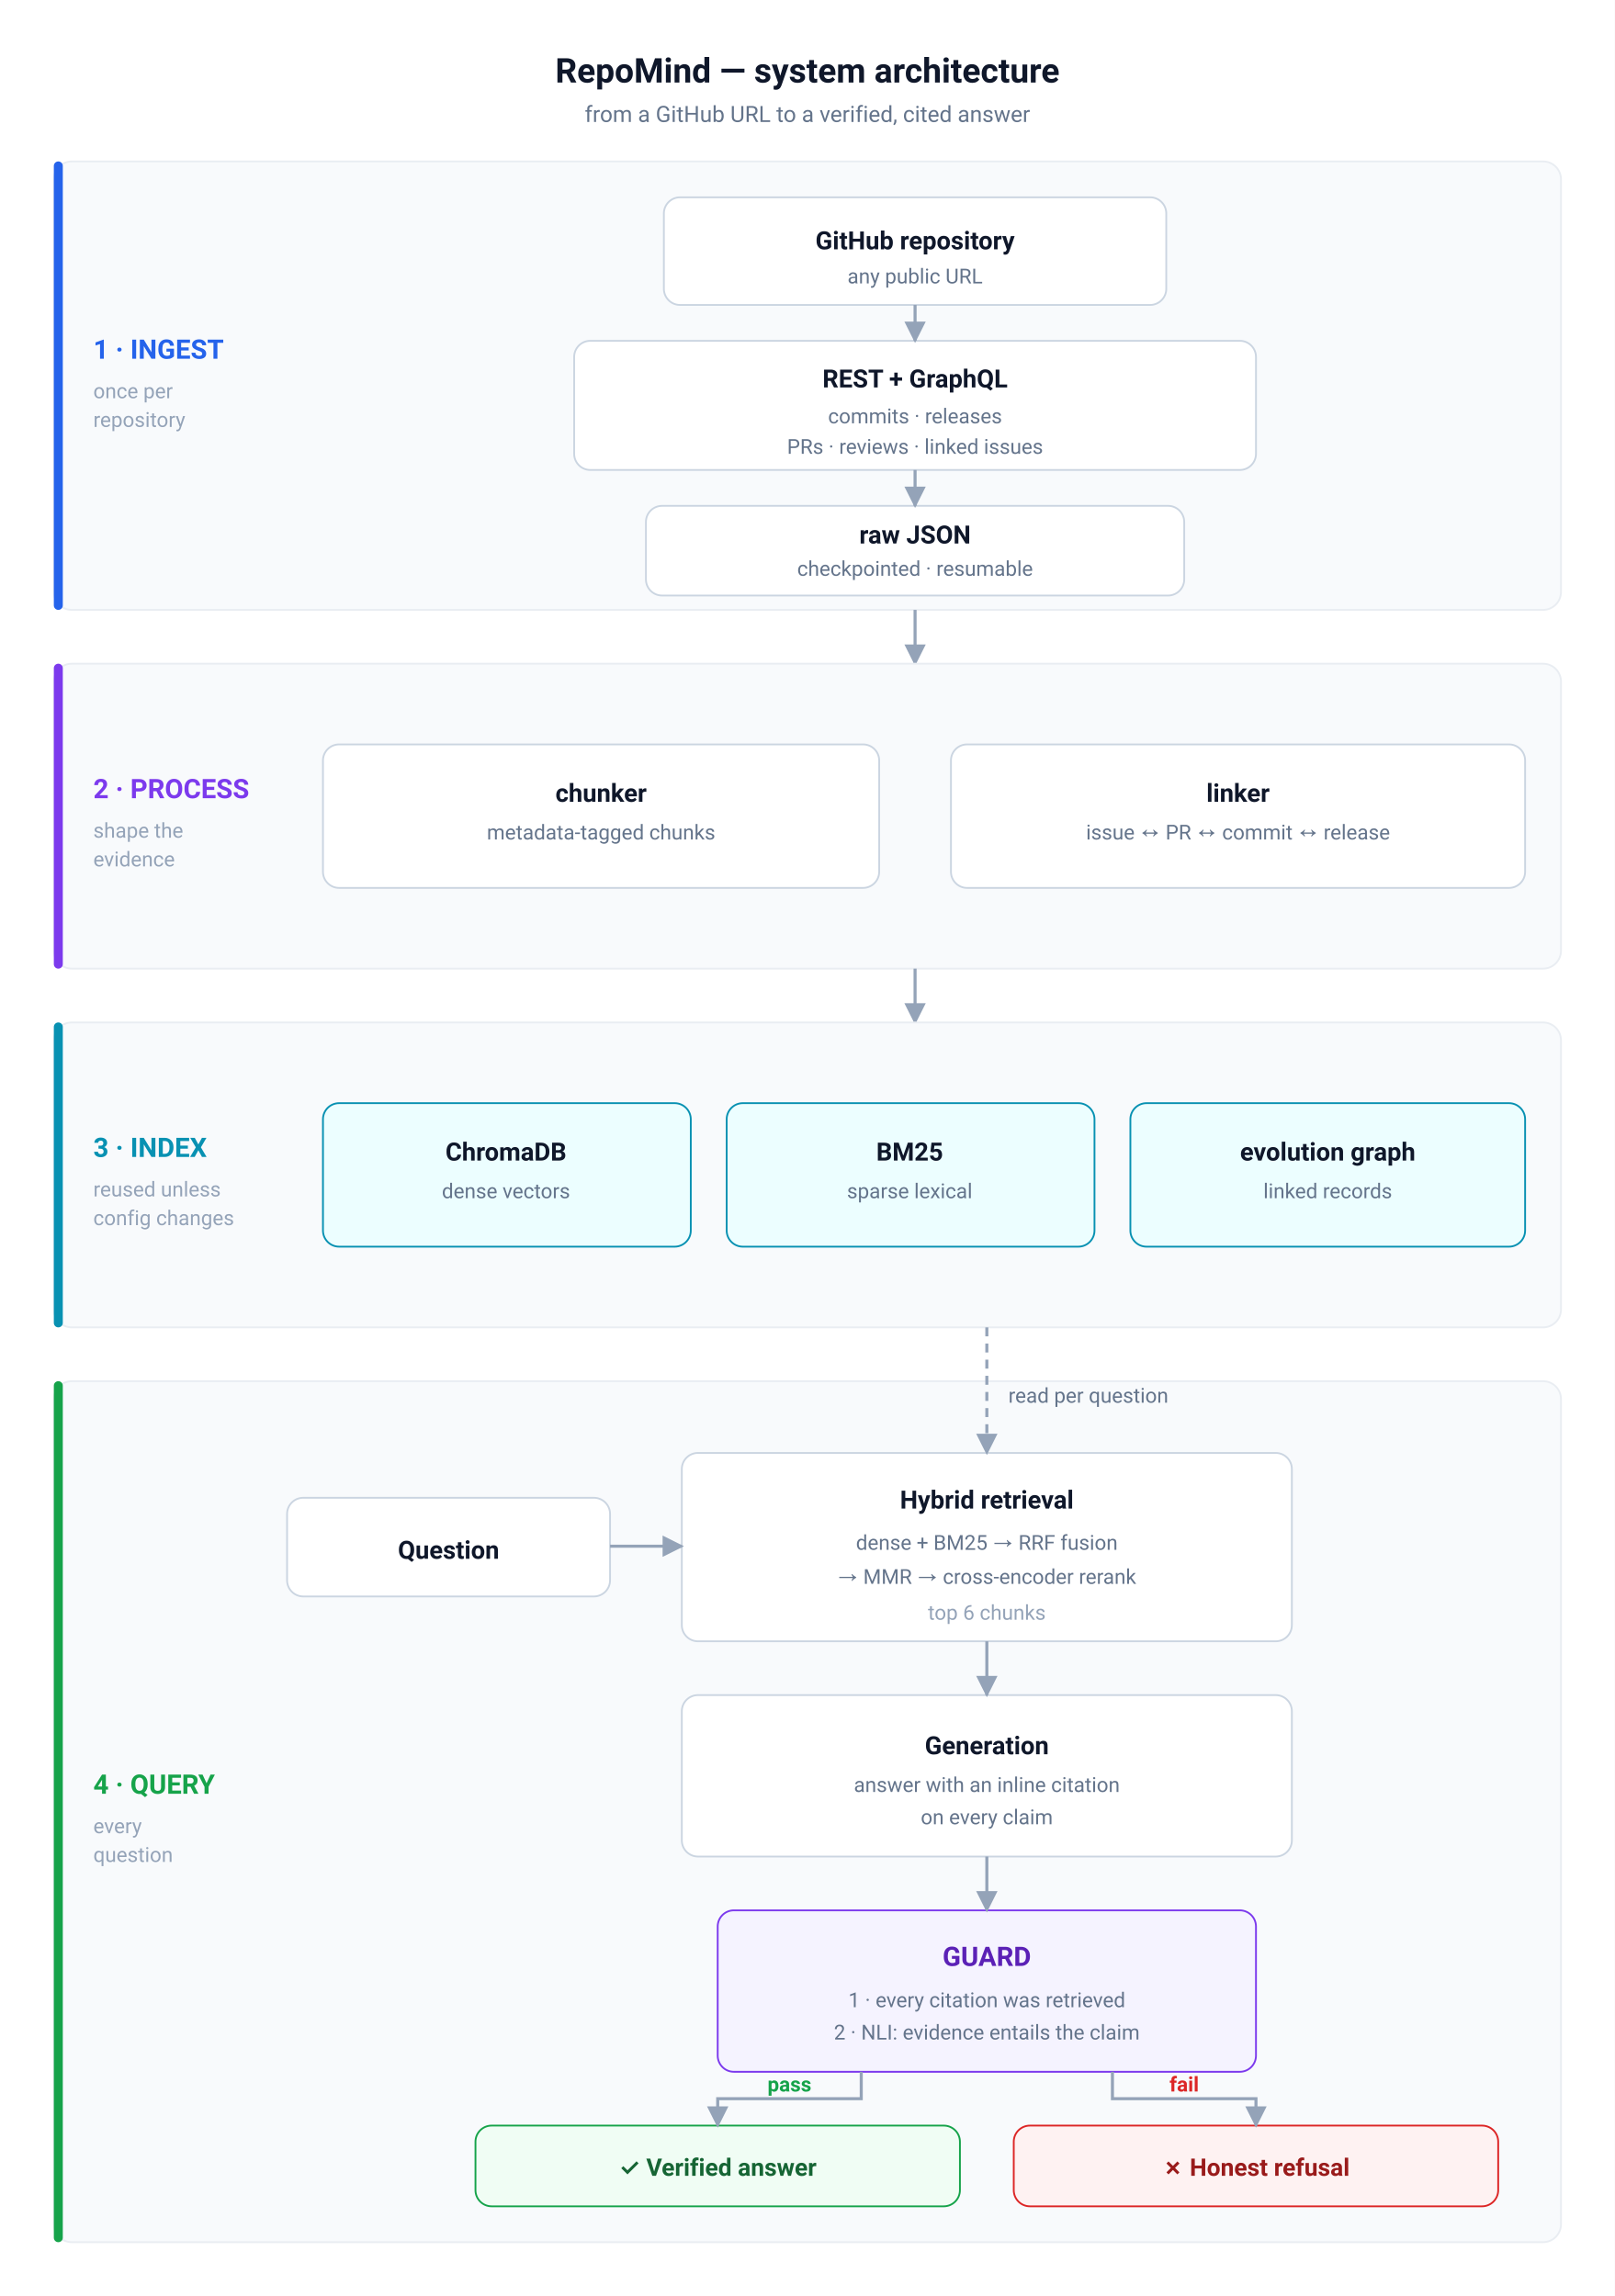
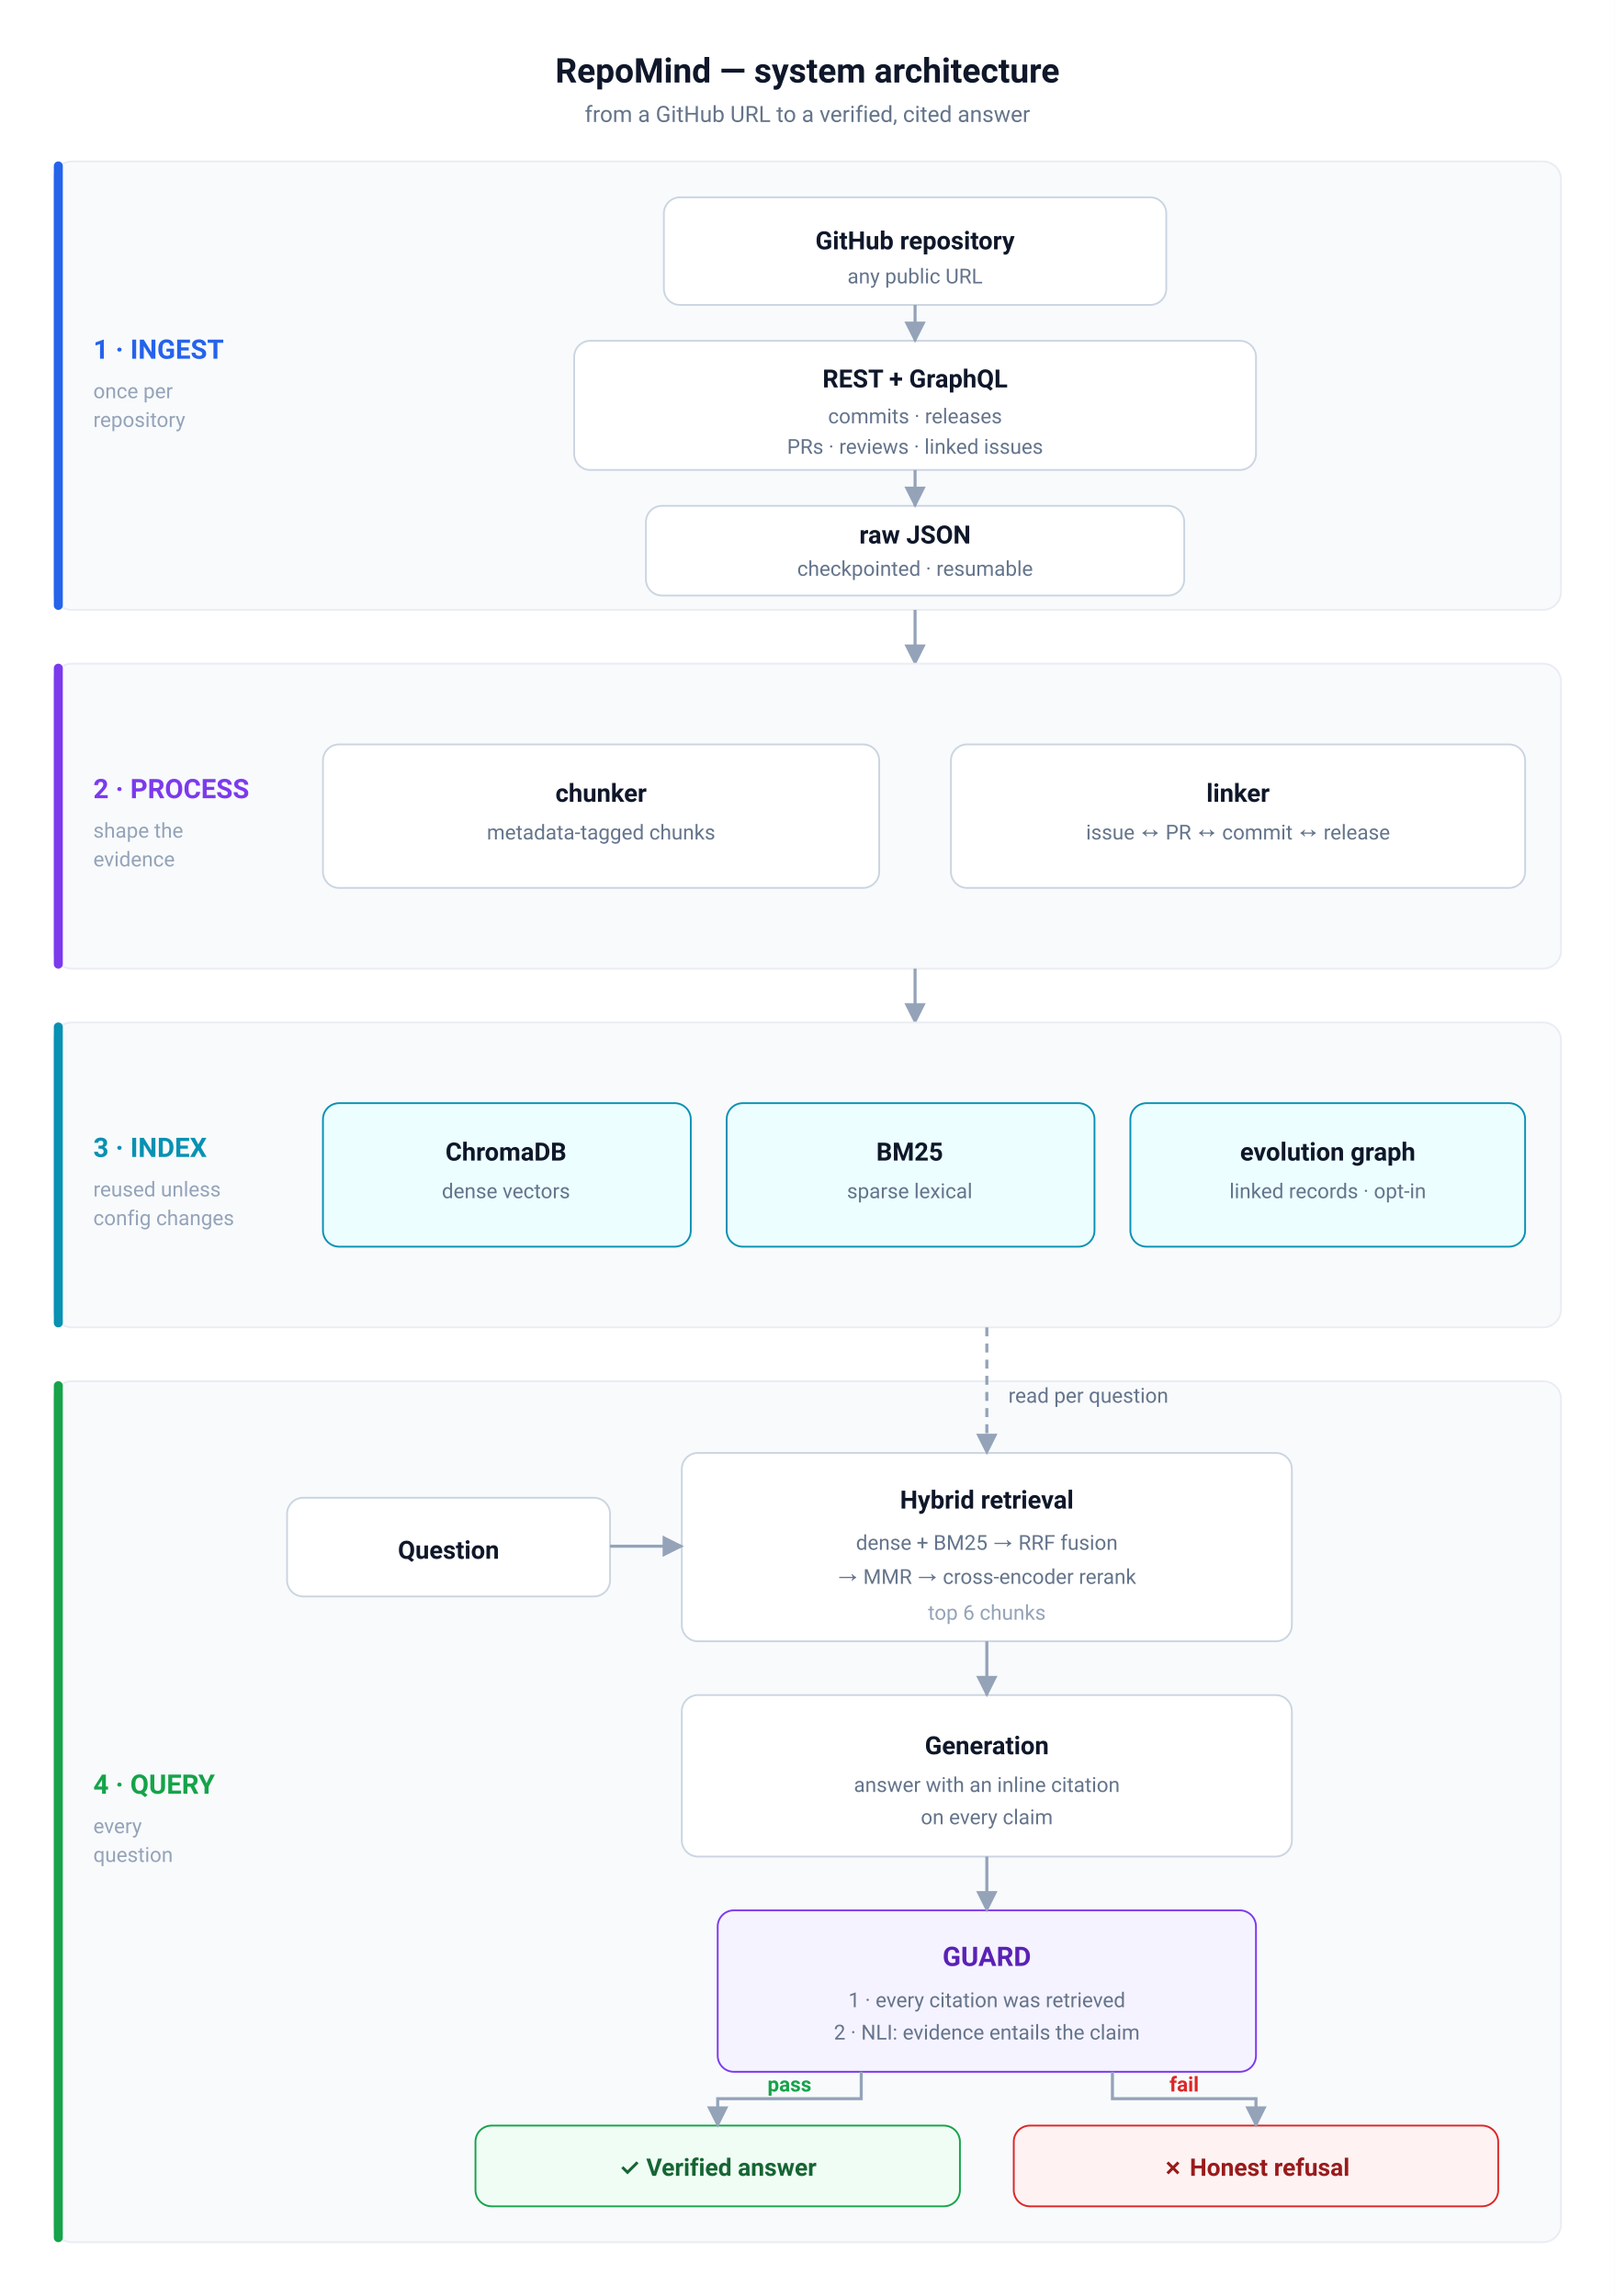
<svg xmlns="http://www.w3.org/2000/svg" viewBox="0 0 900 1280" width="900" height="1280" font-family="system-ui, -apple-system, 'Segoe UI', Roboto, Helvetica, Arial, sans-serif">
  <defs>
    <marker id="a" viewBox="0 0 10 10" refX="9" refY="5" markerWidth="7" markerHeight="7" orient="auto-start-reverse">
      <path d="M0,0 L10,5 L0,10 z" fill="#94a3b8" />
    </marker>
  </defs>
  <rect width="900" height="1280" fill="#ffffff" />
  <text x="450" y="46" text-anchor="middle" font-size="19" font-weight="700" fill="#0f172a">RepoMind — system architecture</text>
  <text x="450" y="68" text-anchor="middle" font-size="12.5" fill="#64748b">from a GitHub URL to a verified, cited answer</text>
  <rect x="30" y="90" width="840" height="250" rx="10" fill="#f8fafc" stroke="#e9edf2" />
  <rect x="30" y="90" width="5" height="250" rx="2.5" fill="#2563eb" />
  <text x="52" y="200" font-size="15" font-weight="700" fill="#2563eb">1 · INGEST</text>
  <text x="52" y="222" font-size="11.5" fill="#94a3b8">once per</text>
  <text x="52" y="238" font-size="11.5" fill="#94a3b8">repository</text>
  <rect x="370" y="110" width="280" height="60" rx="9" fill="#fff" stroke="#cbd5e1" />
  <text x="510" y="139" text-anchor="middle" font-size="14" font-weight="600" fill="#0f172a">GitHub repository</text>
  <text x="510" y="158" text-anchor="middle" font-size="11.5" fill="#64748b">any public URL</text>
  <rect x="320" y="190" width="380" height="72" rx="9" fill="#fff" stroke="#cbd5e1" />
  <text x="510" y="216" text-anchor="middle" font-size="14" font-weight="600" fill="#0f172a">REST + GraphQL</text>
  <text x="510" y="236" text-anchor="middle" font-size="11.5" fill="#64748b">commits · releases</text>
  <text x="510" y="253" text-anchor="middle" font-size="11.5" fill="#64748b">PRs · reviews · linked issues</text>
  <rect x="360" y="282" width="300" height="50" rx="9" fill="#fff" stroke="#cbd5e1" />
  <text x="510" y="303" text-anchor="middle" font-size="14" font-weight="600" fill="#0f172a">raw JSON</text>
  <text x="510" y="321" text-anchor="middle" font-size="11.5" fill="#64748b">checkpointed · resumable</text>
  <line x1="510" y1="170" x2="510" y2="190" stroke="#94a3b8" stroke-width="1.7" marker-end="url(#a)" />
  <line x1="510" y1="262" x2="510" y2="282" stroke="#94a3b8" stroke-width="1.7" marker-end="url(#a)" />
  <line x1="510" y1="340" x2="510" y2="370" stroke="#94a3b8" stroke-width="1.7" marker-end="url(#a)" />
  <rect x="30" y="370" width="840" height="170" rx="10" fill="#f8fafc" stroke="#e9edf2" />
  <rect x="30" y="370" width="5" height="170" rx="2.5" fill="#7c3aed" />
  <text x="52" y="445" font-size="15" font-weight="700" fill="#7c3aed">2 · PROCESS</text>
  <text x="52" y="467" font-size="11.5" fill="#94a3b8">shape the</text>
  <text x="52" y="483" font-size="11.5" fill="#94a3b8">evidence</text>
  <rect x="180" y="415" width="310" height="80" rx="9" fill="#fff" stroke="#cbd5e1" />
  <text x="335" y="447" text-anchor="middle" font-size="14" font-weight="600" fill="#0f172a">chunker</text>
  <text x="335" y="468" text-anchor="middle" font-size="11.5" fill="#64748b">metadata-tagged chunks</text>
  <rect x="530" y="415" width="320" height="80" rx="9" fill="#fff" stroke="#cbd5e1" />
  <text x="690" y="447" text-anchor="middle" font-size="14" font-weight="600" fill="#0f172a">linker</text>
  <text x="690" y="468" text-anchor="middle" font-size="11.5" fill="#64748b">issue ↔ PR ↔ commit ↔ release</text>
  <line x1="510" y1="540" x2="510" y2="570" stroke="#94a3b8" stroke-width="1.7" marker-end="url(#a)" />
  <rect x="30" y="570" width="840" height="170" rx="10" fill="#f8fafc" stroke="#e9edf2" />
  <rect x="30" y="570" width="5" height="170" rx="2.5" fill="#0891b2" />
  <text x="52" y="645" font-size="15" font-weight="700" fill="#0891b2">3 · INDEX</text>
  <text x="52" y="667" font-size="11.5" fill="#94a3b8">reused unless</text>
  <text x="52" y="683" font-size="11.5" fill="#94a3b8">config changes</text>
  <rect x="180" y="615" width="205" height="80" rx="9" fill="#ecfeff" stroke="#0891b2" />
  <text x="282" y="647" text-anchor="middle" font-size="14" font-weight="600" fill="#0f172a">ChromaDB</text>
  <text x="282" y="668" text-anchor="middle" font-size="11.5" fill="#64748b">dense vectors</text>
  <rect x="405" y="615" width="205" height="80" rx="9" fill="#ecfeff" stroke="#0891b2" />
  <text x="507" y="647" text-anchor="middle" font-size="14" font-weight="600" fill="#0f172a">BM25</text>
  <text x="507" y="668" text-anchor="middle" font-size="11.5" fill="#64748b">sparse lexical</text>
  <rect x="630" y="615" width="220" height="80" rx="9" fill="#ecfeff" stroke="#0891b2" />
  <text x="740" y="647" text-anchor="middle" font-size="14" font-weight="600" fill="#0f172a">evolution graph</text>
-   <text x="740" y="668" text-anchor="middle" font-size="11.5" fill="#64748b">linked records</text>
+   <text x="740" y="668" text-anchor="middle" font-size="11.5" fill="#64748b">linked records · opt-in</text>
  <rect x="30" y="770" width="840" height="480" rx="10" fill="#f8fafc" stroke="#e9edf2" />
  <rect x="30" y="770" width="5" height="480" rx="2.5" fill="#16a34a" />
  <text x="52" y="1000" font-size="15" font-weight="700" fill="#16a34a">4 · QUERY</text>
  <text x="52" y="1022" font-size="11.5" fill="#94a3b8">every</text>
  <text x="52" y="1038" font-size="11.5" fill="#94a3b8">question</text>
  <rect x="160" y="835" width="180" height="55" rx="9" fill="#fff" stroke="#cbd5e1" />
  <text x="250" y="869" text-anchor="middle" font-size="14" font-weight="600" fill="#0f172a">Question</text>
  <rect x="380" y="810" width="340" height="105" rx="9" fill="#fff" stroke="#cbd5e1" />
  <text x="550" y="841" text-anchor="middle" font-size="14" font-weight="600" fill="#0f172a">Hybrid retrieval</text>
  <text x="550" y="864" text-anchor="middle" font-size="11.5" fill="#64748b">dense + BM25 → RRF fusion</text>
  <text x="550" y="883" text-anchor="middle" font-size="11.5" fill="#64748b">→ MMR → cross-encoder rerank</text>
  <text x="550" y="903" text-anchor="middle" font-size="11.5" fill="#94a3b8">top 6 chunks</text>
  <rect x="380" y="945" width="340" height="90" rx="9" fill="#fff" stroke="#cbd5e1" />
  <text x="550" y="978" text-anchor="middle" font-size="14" font-weight="600" fill="#0f172a">Generation</text>
  <text x="550" y="999" text-anchor="middle" font-size="11.5" fill="#64748b">answer with an inline citation</text>
  <text x="550" y="1017" text-anchor="middle" font-size="11.5" fill="#64748b">on every claim</text>
  <rect x="400" y="1065" width="300" height="90" rx="9" fill="#f5f3ff" stroke="#7c3aed" />
  <text x="550" y="1096" text-anchor="middle" font-size="15" font-weight="700" fill="#5b21b6">GUARD</text>
  <text x="550" y="1119" text-anchor="middle" font-size="11.5" fill="#64748b">1 · every citation was retrieved</text>
  <text x="550" y="1137" text-anchor="middle" font-size="11.5" fill="#64748b">2 · NLI: evidence entails the claim</text>
  <rect x="265" y="1185" width="270" height="45" rx="9" fill="#f0fdf4" stroke="#16a34a" />
  <text x="400" y="1213" text-anchor="middle" font-size="13.5" font-weight="600" fill="#166534">✓ Verified answer</text>
  <rect x="565" y="1185" width="270" height="45" rx="9" fill="#fef2f2" stroke="#dc2626" />
  <text x="700" y="1213" text-anchor="middle" font-size="13.5" font-weight="600" fill="#991b1b">✗ Honest refusal</text>
  <line x1="340" y1="862" x2="380" y2="862" stroke="#94a3b8" stroke-width="1.7" marker-end="url(#a)" />
  <line x1="550" y1="915" x2="550" y2="945" stroke="#94a3b8" stroke-width="1.7" marker-end="url(#a)" />
  <line x1="550" y1="1035" x2="550" y2="1065" stroke="#94a3b8" stroke-width="1.7" marker-end="url(#a)" />
  <path d="M480,1155 L480,1170 L400,1170 L400,1185" fill="none" stroke="#94a3b8" stroke-width="1.7" marker-end="url(#a)" />
  <path d="M620,1155 L620,1170 L700,1170 L700,1185" fill="none" stroke="#94a3b8" stroke-width="1.7" marker-end="url(#a)" />
  <text x="440" y="1166" text-anchor="middle" font-size="11.5" font-weight="600" fill="#16a34a">pass</text>
  <text x="660" y="1166" text-anchor="middle" font-size="11.5" font-weight="600" fill="#dc2626">fail</text>
  <path d="M550,740 L550,810" fill="none" stroke="#94a3b8" stroke-width="1.7" stroke-dasharray="5 4" marker-end="url(#a)" />
  <text x="562" y="782" font-size="11.5" fill="#64748b">read per question</text>
</svg>
